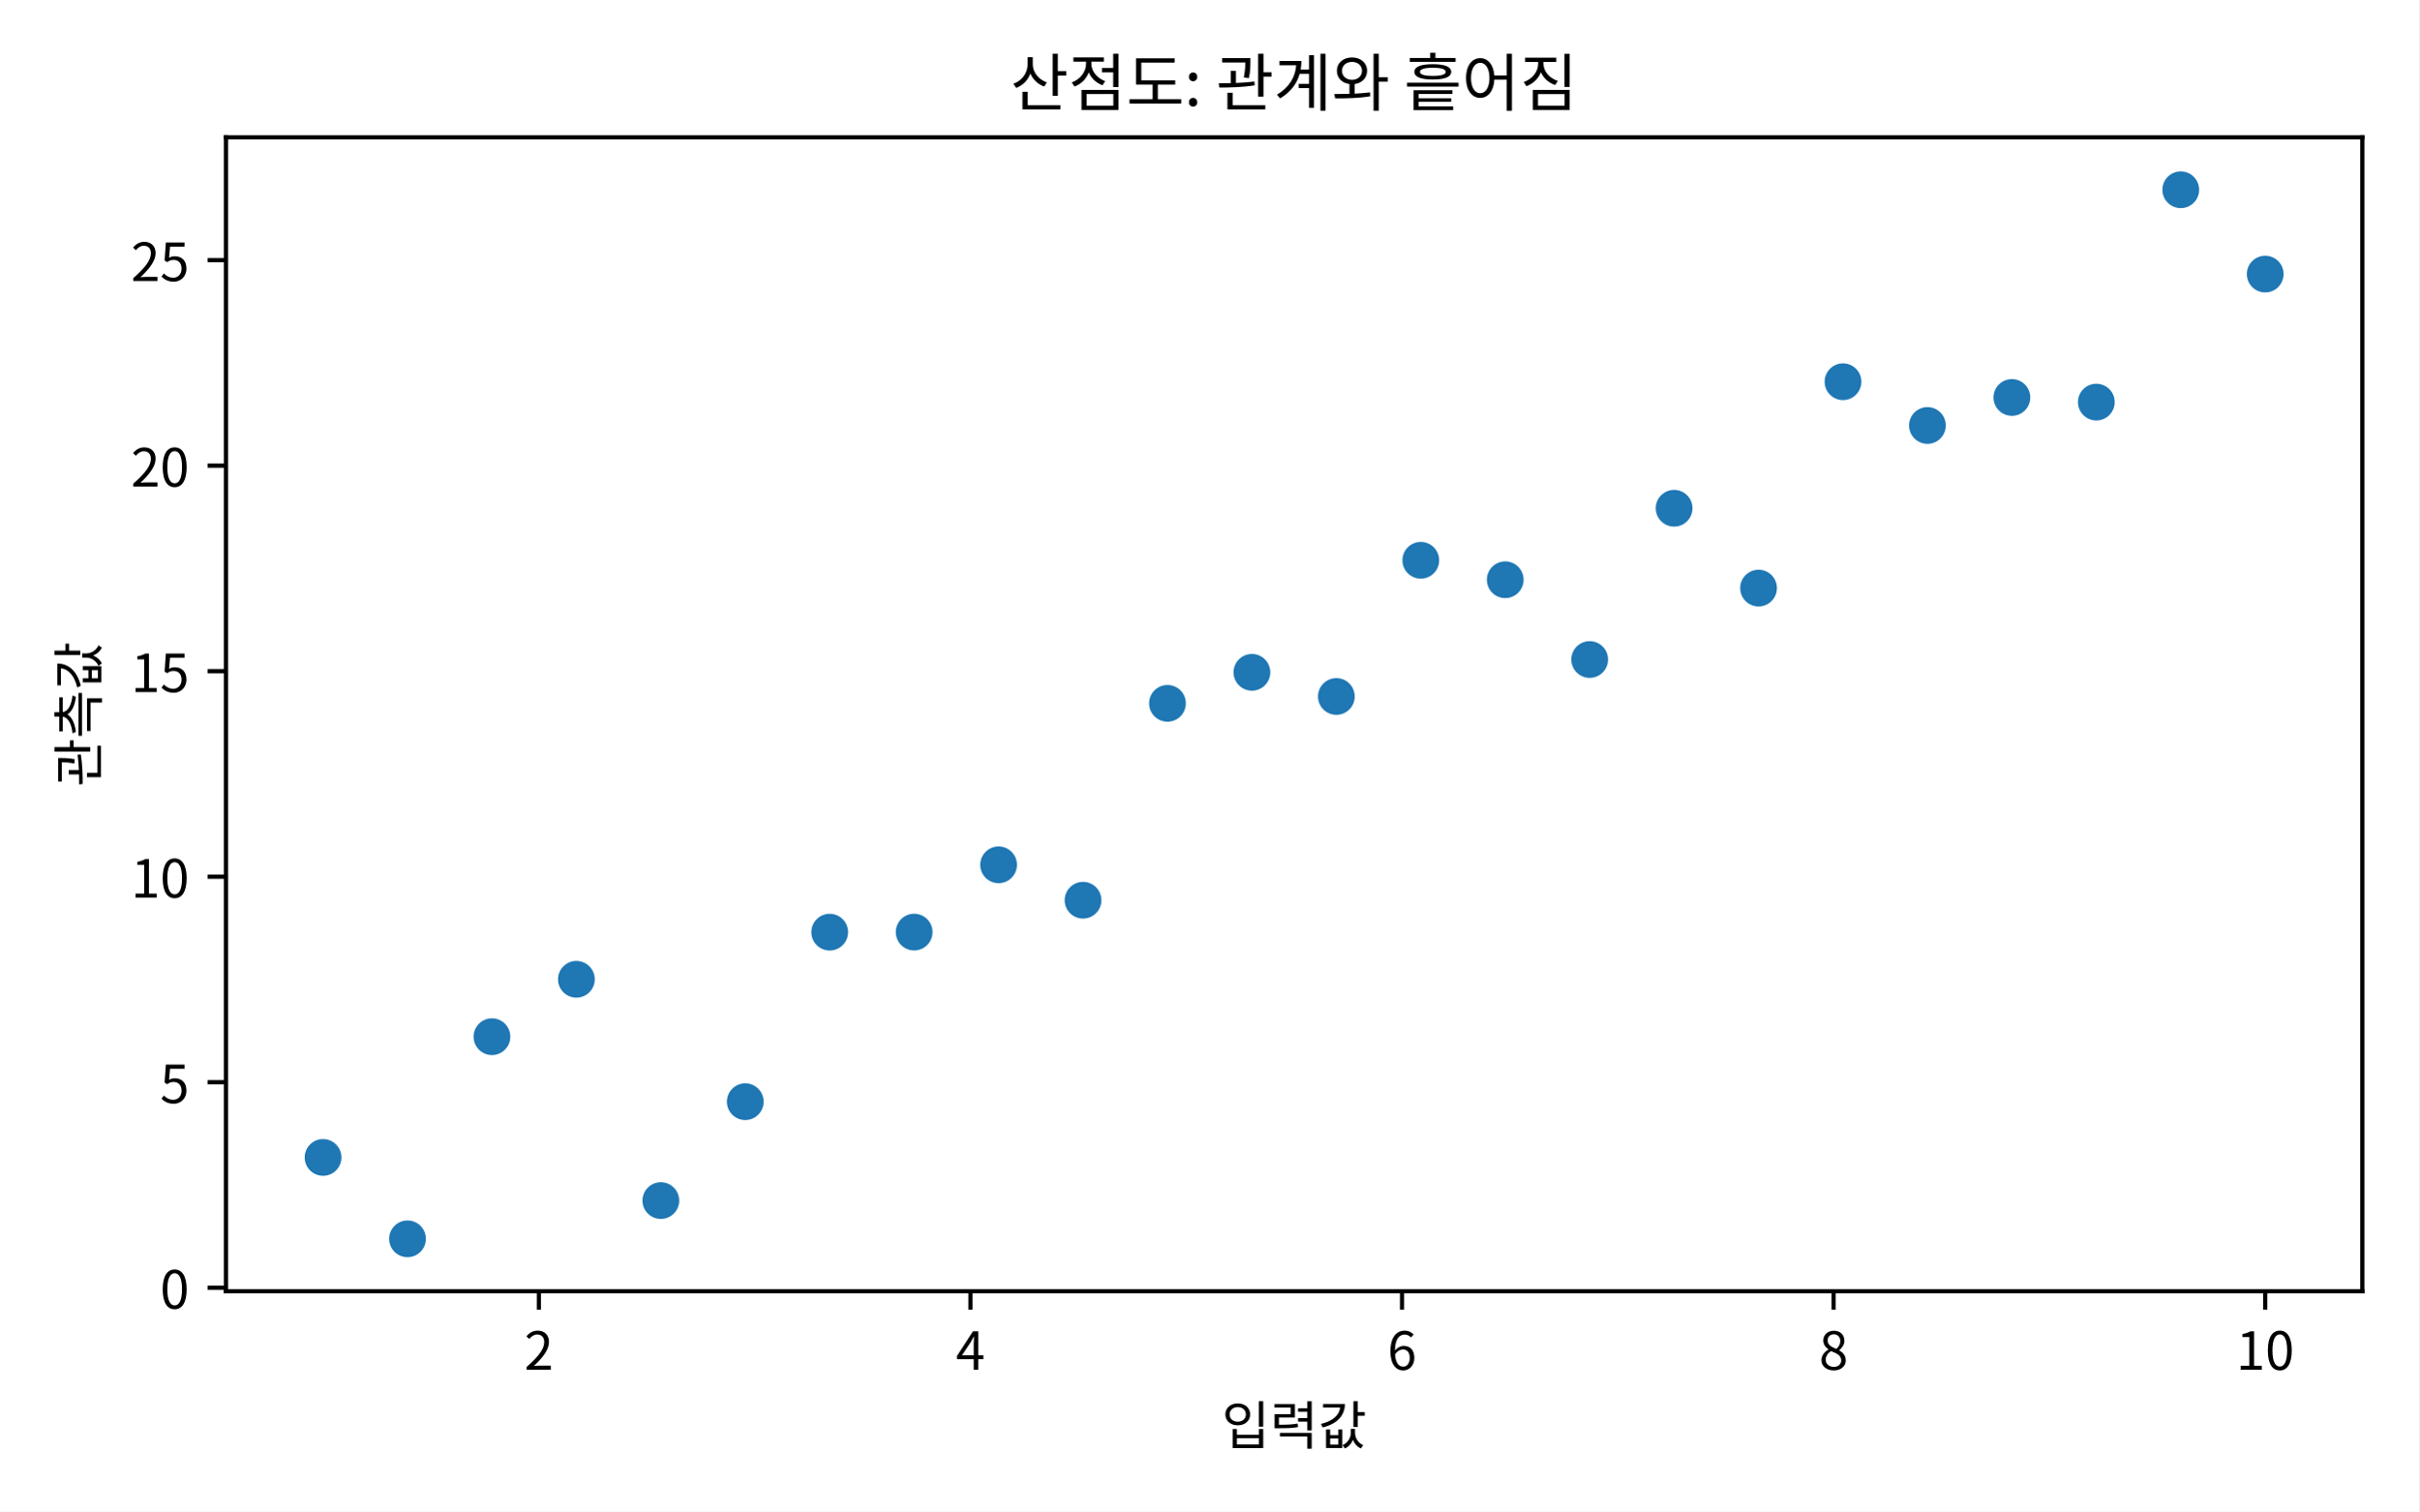
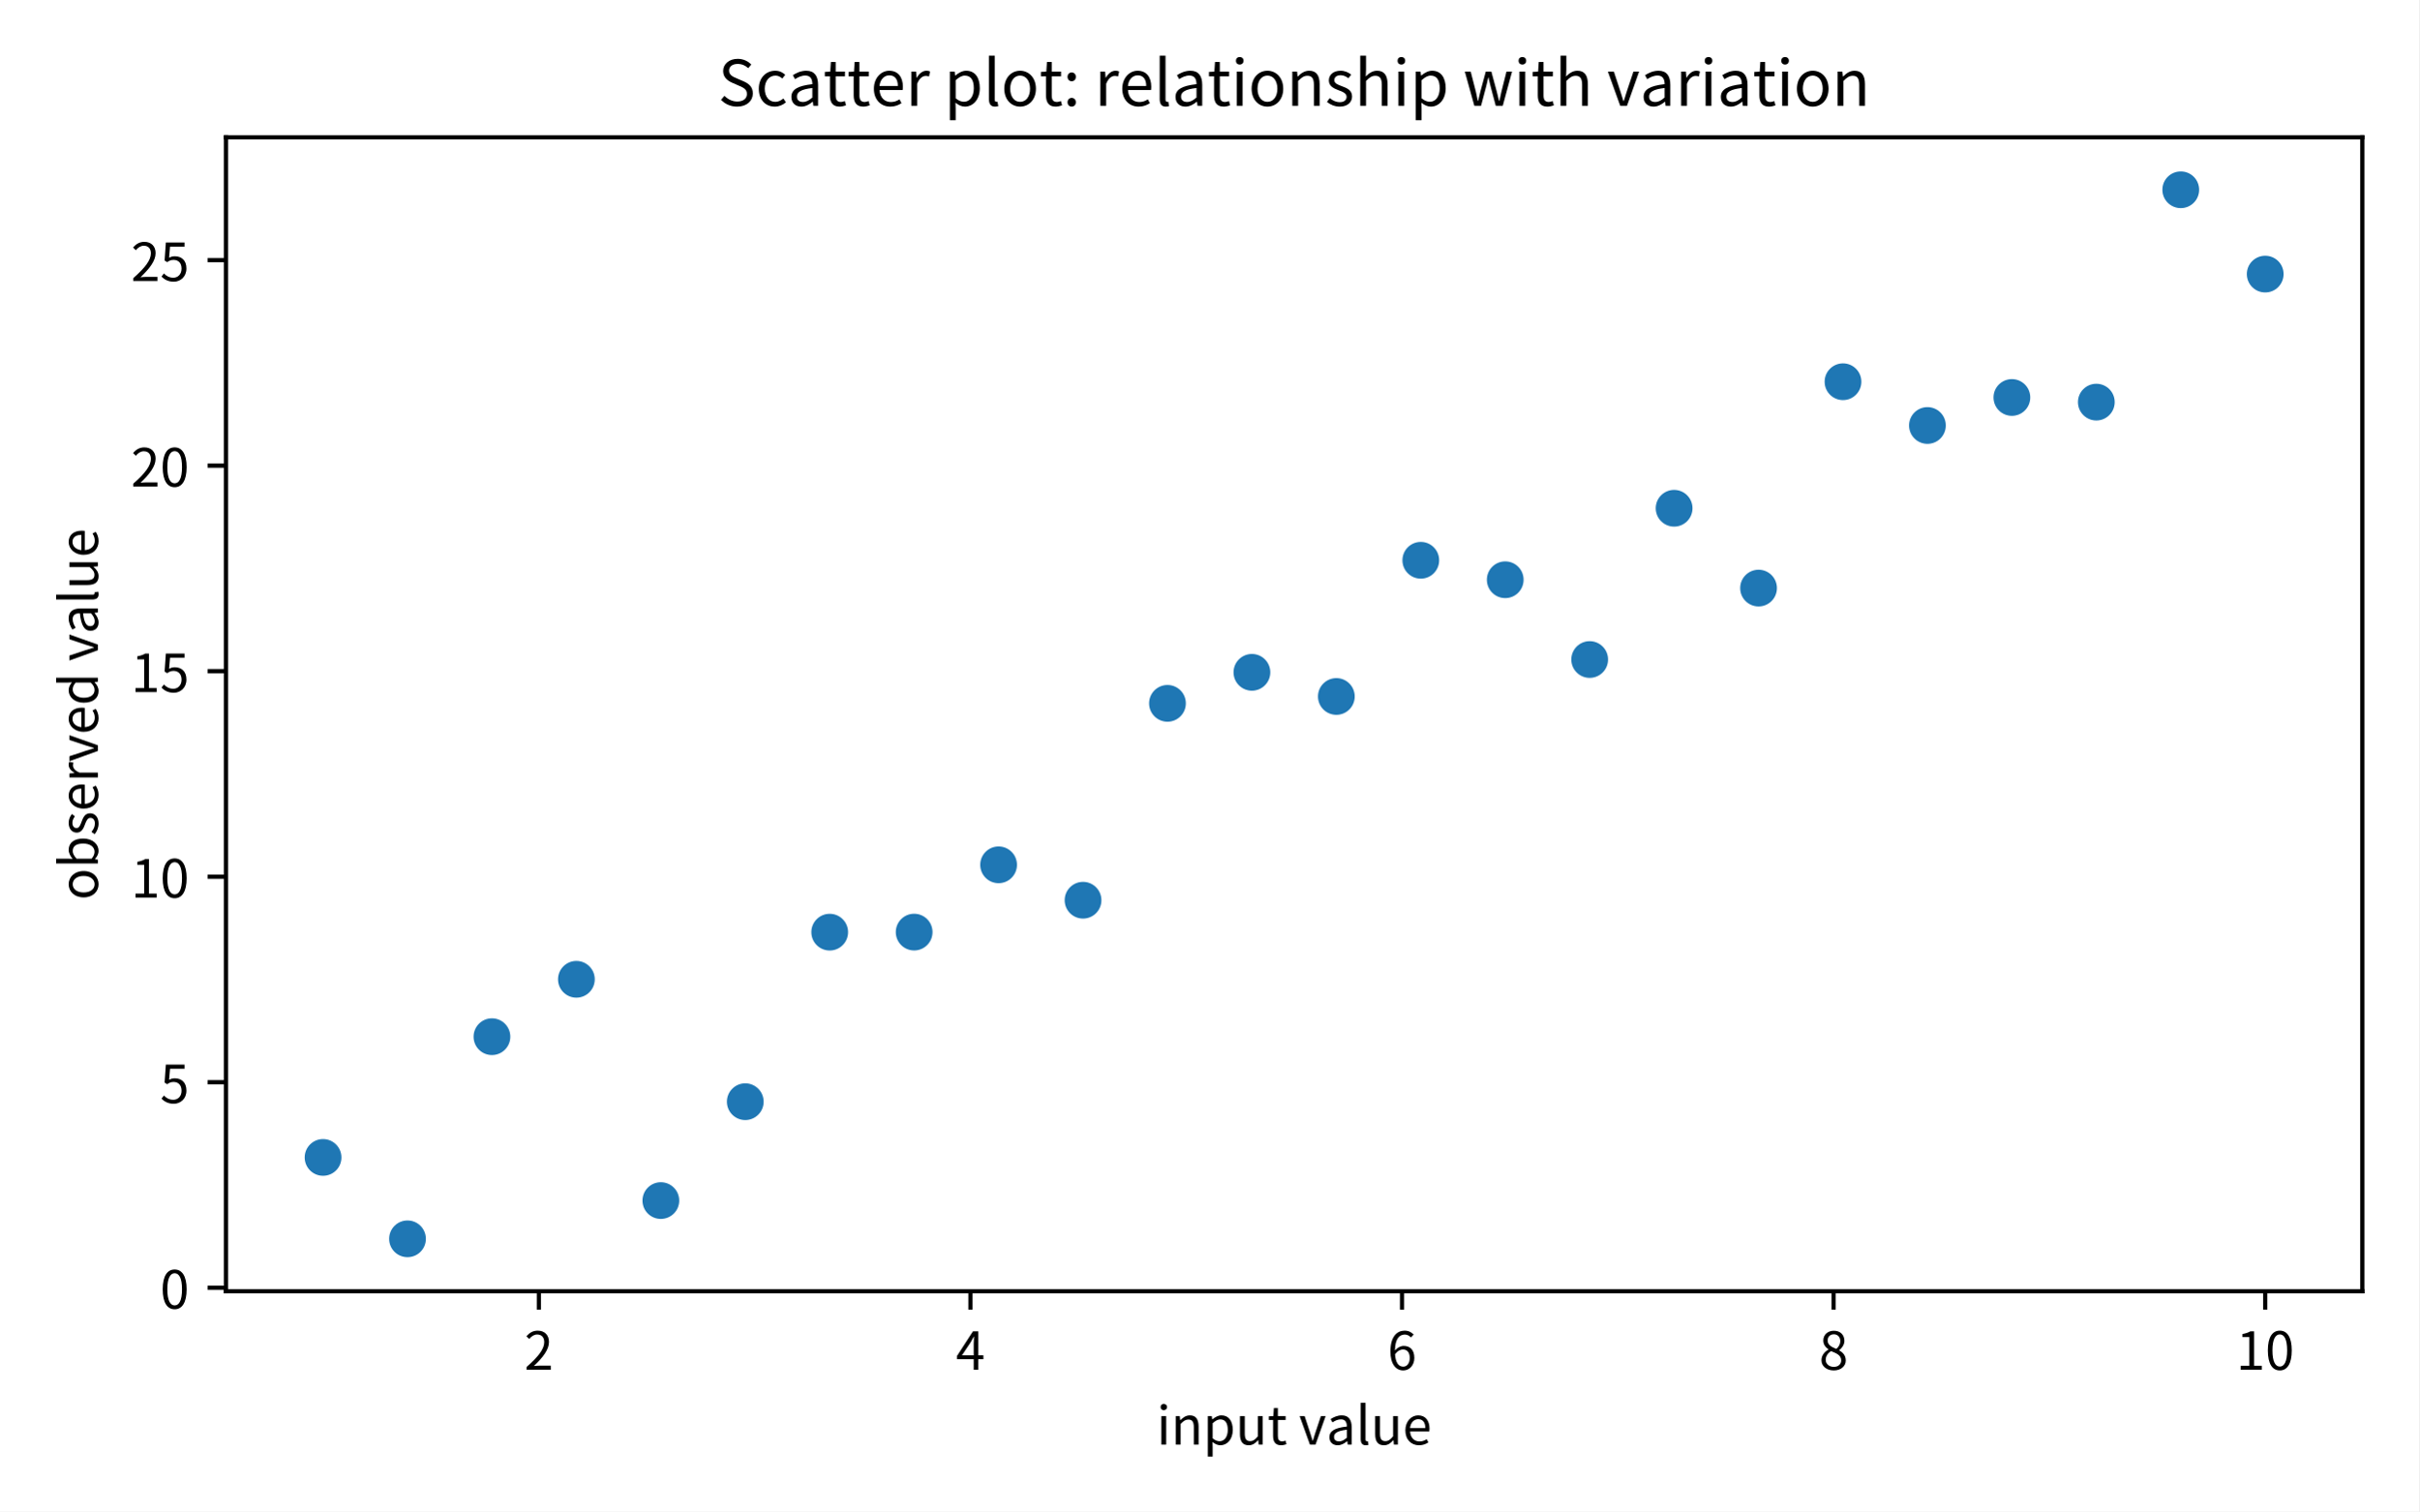
<svg xmlns="http://www.w3.org/2000/svg" xmlns:xlink="http://www.w3.org/1999/xlink" width="460.8pt" height="288pt" viewBox="0 0 460.8 288" version="1.1">
  <defs>
    <style type="text/css">*{stroke-linejoin: round; stroke-linecap: butt}</style>
  </defs>
  <g id="figure_1">
    <g id="patch_1">
      <path d="M 0 288 L 460.8 288 L 460.8 0 L 0 0 z " style="fill: #ffffff" />
    </g>
    <g id="axes_1">
      <g id="patch_2">
        <path d="M 43.04 246.04 L 450 246.04 L 450 26.16 L 43.04 26.16 z " style="fill: #ffffff" />
      </g>
      <g id="PathCollection_1">
        <defs>
          <path id="mca828d2906" d="M 0 3 C 0.796 3 1.559 2.684 2.121 2.121 C 2.684 1.559 3 0.796 3 0 C 3 -0.796 2.684 -1.559 2.121 -2.121 C 1.559 -2.684 0.796 -3 0 -3 C -0.796 -3 -1.559 -2.684 -2.121 -2.121 C -2.684 -1.559 -3 -0.796 -3 0 C -3 0.796 -2.684 1.559 -2.121 2.121 C -1.559 2.684 -0.796 3 0 3 z " style="stroke: #1f77b4" />
        </defs>
        <g clip-path="url(#p1c615b1769)">
          <use xlink:href="#mca828d2906" x="61.538" y="220.537" style="fill: #1f77b4; stroke: #1f77b4" />
          <use xlink:href="#mca828d2906" x="77.624" y="236.045" style="fill: #1f77b4; stroke: #1f77b4" />
          <use xlink:href="#mca828d2906" x="93.709" y="197.532" style="fill: #1f77b4; stroke: #1f77b4" />
          <use xlink:href="#mca828d2906" x="109.794" y="186.594" style="fill: #1f77b4; stroke: #1f77b4" />
          <use xlink:href="#mca828d2906" x="125.88" y="228.758" style="fill: #1f77b4; stroke: #1f77b4" />
          <use xlink:href="#mca828d2906" x="141.965" y="209.915" style="fill: #1f77b4; stroke: #1f77b4" />
          <use xlink:href="#mca828d2906" x="158.05" y="177.612" style="fill: #1f77b4; stroke: #1f77b4" />
          <use xlink:href="#mca828d2906" x="174.136" y="177.602" style="fill: #1f77b4; stroke: #1f77b4" />
          <use xlink:href="#mca828d2906" x="190.221" y="164.78" style="fill: #1f77b4; stroke: #1f77b4" />
          <use xlink:href="#mca828d2906" x="206.307" y="171.527" style="fill: #1f77b4; stroke: #1f77b4" />
          <use xlink:href="#mca828d2906" x="222.392" y="134.013" style="fill: #1f77b4; stroke: #1f77b4" />
          <use xlink:href="#mca828d2906" x="238.477" y="128.102" style="fill: #1f77b4; stroke: #1f77b4" />
          <use xlink:href="#mca828d2906" x="254.563" y="132.704" style="fill: #1f77b4; stroke: #1f77b4" />
          <use xlink:href="#mca828d2906" x="270.648" y="106.756" style="fill: #1f77b4; stroke: #1f77b4" />
          <use xlink:href="#mca828d2906" x="286.733" y="110.462" style="fill: #1f77b4; stroke: #1f77b4" />
          <use xlink:href="#mca828d2906" x="302.819" y="125.662" style="fill: #1f77b4; stroke: #1f77b4" />
          <use xlink:href="#mca828d2906" x="318.904" y="96.839" style="fill: #1f77b4; stroke: #1f77b4" />
          <use xlink:href="#mca828d2906" x="334.99" y="112.054" style="fill: #1f77b4; stroke: #1f77b4" />
          <use xlink:href="#mca828d2906" x="351.075" y="72.732" style="fill: #1f77b4; stroke: #1f77b4" />
          <use xlink:href="#mca828d2906" x="367.16" y="81.067" style="fill: #1f77b4; stroke: #1f77b4" />
          <use xlink:href="#mca828d2906" x="383.246" y="75.73" style="fill: #1f77b4; stroke: #1f77b4" />
          <use xlink:href="#mca828d2906" x="399.331" y="76.616" style="fill: #1f77b4; stroke: #1f77b4" />
          <use xlink:href="#mca828d2906" x="415.416" y="36.155" style="fill: #1f77b4; stroke: #1f77b4" />
          <use xlink:href="#mca828d2906" x="431.502" y="52.221" style="fill: #1f77b4; stroke: #1f77b4" />
        </g>
      </g>
      <g id="matplotlib.axis_1">
        <g id="xtick_1">
          <g id="line2d_1">
            <defs>
              <path id="m82375c42b1" d="M 0 0 L 0 3.5 " style="stroke: #000000; stroke-width: 0.8" />
            </defs>
            <g>
              <use xlink:href="#m82375c42b1" x="102.645" y="246.04" style="stroke: #000000; stroke-width: 0.8" />
            </g>
          </g>
          <g id="text_1">
            <g transform="translate(99.87025 260.9994) scale(0.1 -0.1)">
              <defs>
                <path id="NotoSansCJKjp-Regular-32" d="M 282 0 L 3232 0 L 3232 506 L 1933 506 C 1696 506 1408 480 1165 461 C 2266 1504 3008 2458 3008 3398 C 3008 4230 2477 4774 1638 4774 C 1043 4774 634 4506 256 4090 L 595 3757 C 858 4070 1184 4301 1568 4301 C 2150 4301 2432 3910 2432 3373 C 2432 2566 1754 1632 282 346 L 282 0 z " transform="scale(0.015625)" />
              </defs>
              <use xlink:href="#NotoSansCJKjp-Regular-32" />
            </g>
          </g>
        </g>
        <g id="xtick_2">
          <g id="line2d_2">
            <g>
              <use xlink:href="#m82375c42b1" x="184.859" y="246.04" style="stroke: #000000; stroke-width: 0.8" />
            </g>
          </g>
          <g id="text_2">
            <g transform="translate(182.0844 260.9994) scale(0.1 -0.1)">
              <defs>
                <path id="NotoSansCJKjp-Regular-34" d="M 2176 0 L 2726 0 L 2726 1293 L 3354 1293 L 3354 1760 L 2726 1760 L 2726 4691 L 2080 4691 L 128 1677 L 128 1293 L 2176 1293 L 2176 0 z M 2176 1760 L 736 1760 L 1805 3360 C 1939 3590 2067 3827 2182 4051 L 2208 4051 C 2195 3814 2176 3430 2176 3200 L 2176 1760 z " transform="scale(0.015625)" />
              </defs>
              <use xlink:href="#NotoSansCJKjp-Regular-34" />
            </g>
          </g>
        </g>
        <g id="xtick_3">
          <g id="line2d_3">
            <g>
              <use xlink:href="#m82375c42b1" x="267.074" y="246.04" style="stroke: #000000; stroke-width: 0.8" />
            </g>
          </g>
          <g id="text_3">
            <g transform="translate(264.2985 260.9994) scale(0.1 -0.1)">
              <defs>
                <path id="NotoSansCJKjp-Regular-36" d="M 1926 -83 C 2656 -83 3277 531 3277 1440 C 3277 2426 2765 2912 1971 2912 C 1606 2912 1197 2701 909 2349 C 934 3802 1466 4294 2118 4294 C 2400 4294 2682 4154 2861 3936 L 3194 4294 C 2931 4576 2579 4774 2093 4774 C 1184 4774 358 4077 358 2240 C 358 691 1030 -83 1926 -83 z M 922 1882 C 1229 2317 1587 2477 1875 2477 C 2445 2477 2720 2074 2720 1440 C 2720 800 2374 378 1926 378 C 1338 378 986 909 922 1882 z " transform="scale(0.015625)" />
              </defs>
              <use xlink:href="#NotoSansCJKjp-Regular-36" />
            </g>
          </g>
        </g>
        <g id="xtick_4">
          <g id="line2d_4">
            <g>
              <use xlink:href="#m82375c42b1" x="349.288" y="246.04" style="stroke: #000000; stroke-width: 0.8" />
            </g>
          </g>
          <g id="text_4">
            <g transform="translate(346.5127 260.9994) scale(0.1 -0.1)">
              <defs>
                <path id="NotoSansCJKjp-Regular-38" d="M 1792 -83 C 2669 -83 3258 448 3258 1126 C 3258 1773 2880 2125 2470 2362 L 2470 2394 C 2746 2611 3091 3034 3091 3526 C 3091 4250 2605 4762 1805 4762 C 1075 4762 518 4282 518 3571 C 518 3078 813 2726 1152 2490 L 1152 2464 C 723 2234 294 1792 294 1165 C 294 442 922 -83 1792 -83 z M 2112 2547 C 1555 2765 1050 3014 1050 3571 C 1050 4026 1363 4326 1798 4326 C 2298 4326 2592 3962 2592 3494 C 2592 3149 2426 2829 2112 2547 z M 1798 352 C 1235 352 813 717 813 1216 C 813 1664 1082 2035 1459 2278 C 2125 2010 2701 1779 2701 1146 C 2701 678 2342 352 1798 352 z " transform="scale(0.015625)" />
              </defs>
              <use xlink:href="#NotoSansCJKjp-Regular-38" />
            </g>
          </g>
        </g>
        <g id="xtick_5">
          <g id="line2d_5">
            <g>
              <use xlink:href="#m82375c42b1" x="431.502" y="246.04" style="stroke: #000000; stroke-width: 0.8" />
            </g>
          </g>
          <g id="text_5">
            <g transform="translate(425.9518 260.9994) scale(0.1 -0.1)">
              <defs>
                <path id="NotoSansCJKjp-Regular-31" d="M 563 0 L 3136 0 L 3136 486 L 2195 486 L 2195 4691 L 1747 4691 C 1491 4544 1190 4435 774 4358 L 774 3987 L 1613 3987 L 1613 486 L 563 486 L 563 0 z " transform="scale(0.015625)" />
                <path id="NotoSansCJKjp-Regular-30" d="M 1779 -83 C 2669 -83 3238 723 3238 2362 C 3238 3987 2669 4774 1779 4774 C 883 4774 320 3987 320 2362 C 320 723 883 -83 1779 -83 z M 1779 390 C 1248 390 883 986 883 2362 C 883 3731 1248 4314 1779 4314 C 2310 4314 2675 3731 2675 2362 C 2675 986 2310 390 1779 390 z " transform="scale(0.015625)" />
              </defs>
              <use xlink:href="#NotoSansCJKjp-Regular-31" />
              <use xlink:href="#NotoSansCJKjp-Regular-30" x="55.5" />
            </g>
          </g>
        </g>
        <g id="text_6">
-           <g transform="translate(232.72 275.2494) scale(0.1 -0.1)">
+           <g transform="translate(220.3091 275.2494) scale(0.1 -0.1)">
            <defs>
-               <path id="NotoSansCJKjp-Regular-c785" d="M 4531 5293 L 4531 2182 L 5062 2182 L 5062 5293 L 4531 5293 z M 1338 1894 L 1338 -422 L 5062 -422 L 5062 1894 L 4538 1894 L 4538 1197 L 1856 1197 L 1856 1894 L 1338 1894 z M 1856 774 L 4538 774 L 4538 13 L 1856 13 L 1856 774 z M 1958 5018 C 1088 5018 448 4474 448 3680 C 448 2893 1088 2349 1958 2349 C 2835 2349 3469 2893 3469 3680 C 3469 4474 2835 5018 1958 5018 z M 1958 4570 C 2534 4570 2950 4205 2950 3680 C 2950 3155 2534 2790 1958 2790 C 1382 2790 966 3155 966 3680 C 966 4205 1382 4570 1958 4570 z " transform="scale(0.015625)" />
-               <path id="NotoSansCJKjp-Regular-b825" d="M 1210 1421 L 1210 986 L 4550 986 L 4550 -506 L 5082 -506 L 5082 1421 L 1210 1421 z M 550 4941 L 550 4512 L 2515 4512 L 2515 3712 L 563 3712 L 563 1990 L 973 1990 C 2131 1990 2714 2010 3424 2131 L 3373 2566 C 2707 2445 2150 2419 1088 2419 L 1088 3302 L 3040 3302 L 3040 4941 L 550 4941 z M 3424 3232 L 3424 2797 L 4550 2797 L 4550 1728 L 5082 1728 L 5082 5286 L 4550 5286 L 4550 4429 L 3424 4429 L 3424 4000 L 4550 4000 L 4550 3232 L 3424 3232 z " transform="scale(0.015625)" />
-               <path id="NotoSansCJKjp-Regular-ac12" d="M 947 1843 L 947 -416 L 2931 -416 L 2931 1843 L 2445 1843 L 2445 1152 L 1446 1152 L 1446 1843 L 947 1843 z M 1446 742 L 2445 742 L 2445 0 L 1446 0 L 1446 742 z M 4282 5293 L 4282 2144 L 4813 2144 L 4813 3514 L 5664 3514 L 5664 3962 L 4813 3962 L 4813 5293 L 4282 5293 z M 589 4947 L 589 4512 L 2662 4512 C 2573 3584 1747 2861 333 2522 L 531 2086 C 2227 2502 3245 3488 3245 4947 L 589 4947 z M 3968 1907 L 3968 1421 C 3968 870 3635 230 2963 -70 L 3251 -474 C 3731 -256 4051 141 4224 582 C 4397 134 4717 -256 5190 -474 L 5472 -70 C 4806 224 4480 870 4480 1440 L 4480 1907 L 3968 1907 z " transform="scale(0.015625)" />
+               <path id="NotoSansCJKjp-Regular-69" d="M 589 0 L 1178 0 L 1178 3475 L 589 3475 L 589 0 z M 883 4192 C 1114 4192 1274 4346 1274 4582 C 1274 4806 1114 4960 883 4960 C 653 4960 499 4806 499 4582 C 499 4346 653 4192 883 4192 z " transform="scale(0.015625)" />
+               <path id="NotoSansCJKjp-Regular-6e" d="M 589 0 L 1178 0 L 1178 2522 C 1523 2874 1766 3053 2125 3053 C 2586 3053 2784 2778 2784 2125 L 2784 0 L 3366 0 L 3366 2202 C 3366 3085 3034 3565 2304 3565 C 1830 3565 1466 3302 1139 2970 L 1126 2970 L 1069 3475 L 589 3475 L 589 0 z " transform="scale(0.015625)" />
+               <path id="NotoSansCJKjp-Regular-70" d="M 589 -1466 L 1178 -1466 L 1178 -288 L 1158 320 C 1472 58 1805 -83 2118 -83 C 2912 -83 3629 602 3629 1792 C 3629 2867 3142 3565 2246 3565 C 1843 3565 1453 3334 1139 3072 L 1126 3072 L 1069 3475 L 589 3475 L 589 -1466 z M 2022 410 C 1792 410 1485 499 1178 768 L 1178 2598 C 1510 2906 1811 3072 2099 3072 C 2765 3072 3021 2560 3021 1786 C 3021 928 2598 410 2022 410 z " transform="scale(0.015625)" />
+               <path id="NotoSansCJKjp-Regular-75" d="M 1606 -83 C 2080 -83 2426 166 2752 544 L 2771 544 L 2816 0 L 3302 0 L 3302 3475 L 2720 3475 L 2720 1011 C 2387 602 2138 422 1779 422 C 1318 422 1126 698 1126 1344 L 1126 3475 L 538 3475 L 538 1274 C 538 384 870 -83 1606 -83 z " transform="scale(0.015625)" />
+               <path id="NotoSansCJKjp-Regular-74" d="M 1677 -83 C 1894 -83 2125 -19 2323 45 L 2208 486 C 2093 435 1939 390 1811 390 C 1408 390 1274 634 1274 1056 L 1274 3002 L 2221 3002 L 2221 3475 L 1274 3475 L 1274 4454 L 787 4454 L 723 3475 L 173 3443 L 173 3002 L 691 3002 L 691 1075 C 691 378 941 -83 1677 -83 z " transform="scale(0.015625)" />
+               <path id="NotoSansCJKjp-Regular-20" transform="scale(0.015625)" />
+               <path id="NotoSansCJKjp-Regular-76" d="M 1338 0 L 2022 0 L 3251 3475 L 2675 3475 L 2016 1498 C 1914 1158 1798 806 1696 474 L 1664 474 C 1562 806 1453 1158 1344 1498 L 691 3475 L 83 3475 L 1338 0 z " transform="scale(0.015625)" />
+               <path id="NotoSansCJKjp-Regular-61" d="M 1389 -83 C 1818 -83 2208 141 2541 416 L 2560 416 L 2611 0 L 3091 0 L 3091 2138 C 3091 3002 2739 3565 1888 3565 C 1325 3565 838 3315 525 3110 L 749 2707 C 1024 2893 1389 3078 1792 3078 C 2362 3078 2509 2650 2509 2202 C 1030 2035 378 1658 378 902 C 378 275 806 -83 1389 -83 z M 1555 390 C 1210 390 941 544 941 941 C 941 1389 1338 1677 2509 1811 L 2509 845 C 2170 544 1888 390 1555 390 z " transform="scale(0.015625)" />
+               <path id="NotoSansCJKjp-Regular-6c" d="M 1203 -83 C 1363 -83 1459 -58 1542 -32 L 1459 416 C 1395 403 1370 403 1338 403 C 1248 403 1178 474 1178 653 L 1178 5094 L 589 5094 L 589 691 C 589 198 768 -83 1203 -83 z " transform="scale(0.015625)" />
+               <path id="NotoSansCJKjp-Regular-65" d="M 1997 -83 C 2464 -83 2835 70 3136 269 L 2931 659 C 2669 486 2400 384 2061 384 C 1402 384 947 858 909 1600 L 3251 1600 C 3264 1690 3277 1805 3277 1933 C 3277 2925 2778 3565 1888 3565 C 1094 3565 333 2867 333 1734 C 333 589 1069 -83 1997 -83 z M 902 2016 C 973 2707 1408 3098 1901 3098 C 2445 3098 2765 2720 2765 2016 L 902 2016 z " transform="scale(0.015625)" />
            </defs>
-             <use xlink:href="#NotoSansCJKjp-Regular-c785" />
-             <use xlink:href="#NotoSansCJKjp-Regular-b825" x="92" />
-             <use xlink:href="#NotoSansCJKjp-Regular-ac12" x="184" />
+             <use xlink:href="#NotoSansCJKjp-Regular-69" />
+             <use xlink:href="#NotoSansCJKjp-Regular-6e" x="27.5" />
+             <use xlink:href="#NotoSansCJKjp-Regular-70" x="88.5" />
+             <use xlink:href="#NotoSansCJKjp-Regular-75" x="150.5" />
+             <use xlink:href="#NotoSansCJKjp-Regular-74" x="211.2" />
+             <use xlink:href="#NotoSansCJKjp-Regular-20" x="248.9" />
+             <use xlink:href="#NotoSansCJKjp-Regular-76" x="271.3" />
+             <use xlink:href="#NotoSansCJKjp-Regular-61" x="323.4" />
+             <use xlink:href="#NotoSansCJKjp-Regular-6c" x="379.7" />
+             <use xlink:href="#NotoSansCJKjp-Regular-75" x="408.1" />
+             <use xlink:href="#NotoSansCJKjp-Regular-65" x="468.8" />
          </g>
        </g>
      </g>
      <g id="matplotlib.axis_2">
        <g id="ytick_1">
          <g id="line2d_6">
            <defs>
              <path id="m13616941af" d="M 0 0 L -3.5 0 " style="stroke: #000000; stroke-width: 0.8" />
            </defs>
            <g>
              <use xlink:href="#m13616941af" x="43.04" y="245.368" style="stroke: #000000; stroke-width: 0.8" />
            </g>
          </g>
          <g id="text_7">
            <g transform="translate(30.49 249.348) scale(0.1 -0.1)">
              <use xlink:href="#NotoSansCJKjp-Regular-30" />
            </g>
          </g>
        </g>
        <g id="ytick_2">
          <g id="line2d_7">
            <g>
              <use xlink:href="#m13616941af" x="43.04" y="206.206" style="stroke: #000000; stroke-width: 0.8" />
            </g>
          </g>
          <g id="text_8">
            <g transform="translate(30.49 210.186) scale(0.1 -0.1)">
              <defs>
                <path id="NotoSansCJKjp-Regular-35" d="M 1677 -83 C 2464 -83 3213 499 3213 1523 C 3213 2560 2573 3021 1798 3021 C 1517 3021 1306 2950 1094 2835 L 1216 4192 L 2982 4192 L 2982 4691 L 704 4691 L 550 2502 L 864 2304 C 1133 2483 1331 2579 1645 2579 C 2234 2579 2618 2182 2618 1510 C 2618 826 2176 403 1619 403 C 1075 403 730 653 467 922 L 173 538 C 493 224 941 -83 1677 -83 z " transform="scale(0.015625)" />
              </defs>
              <use xlink:href="#NotoSansCJKjp-Regular-35" />
            </g>
          </g>
        </g>
        <g id="ytick_3">
          <g id="line2d_8">
            <g>
              <use xlink:href="#m13616941af" x="43.04" y="167.044" style="stroke: #000000; stroke-width: 0.8" />
            </g>
          </g>
          <g id="text_9">
            <g transform="translate(24.94 171.024) scale(0.1 -0.1)">
              <use xlink:href="#NotoSansCJKjp-Regular-31" />
              <use xlink:href="#NotoSansCJKjp-Regular-30" x="55.5" />
            </g>
          </g>
        </g>
        <g id="ytick_4">
          <g id="line2d_9">
            <g>
              <use xlink:href="#m13616941af" x="43.04" y="127.882" style="stroke: #000000; stroke-width: 0.8" />
            </g>
          </g>
          <g id="text_10">
            <g transform="translate(24.94 131.862) scale(0.1 -0.1)">
              <use xlink:href="#NotoSansCJKjp-Regular-31" />
              <use xlink:href="#NotoSansCJKjp-Regular-35" x="55.5" />
            </g>
          </g>
        </g>
        <g id="ytick_5">
          <g id="line2d_10">
            <g>
              <use xlink:href="#m13616941af" x="43.04" y="88.72" style="stroke: #000000; stroke-width: 0.8" />
            </g>
          </g>
          <g id="text_11">
            <g transform="translate(24.94 92.70004) scale(0.1 -0.1)">
              <use xlink:href="#NotoSansCJKjp-Regular-32" />
              <use xlink:href="#NotoSansCJKjp-Regular-30" x="55.5" />
            </g>
          </g>
        </g>
        <g id="ytick_6">
          <g id="line2d_11">
            <g>
              <use xlink:href="#m13616941af" x="43.04" y="49.558" style="stroke: #000000; stroke-width: 0.8" />
            </g>
          </g>
          <g id="text_12">
            <g transform="translate(24.94 53.53805) scale(0.1 -0.1)">
              <use xlink:href="#NotoSansCJKjp-Regular-32" />
              <use xlink:href="#NotoSansCJKjp-Regular-35" x="55.5" />
            </g>
          </g>
        </g>
        <g id="text_13">
-           <g transform="translate(18.64937 149.9) rotate(-90) scale(0.1 -0.1)">
+           <g transform="translate(18.64937 171.5102) rotate(-90) scale(0.1 -0.1)">
            <defs>
-               <path id="NotoSansCJKjp-Regular-ad00" d="M 634 4845 L 634 4403 L 2982 4403 C 2982 4038 2963 3552 2829 2874 L 3354 2822 C 3501 3578 3501 4160 3501 4538 L 3501 4845 L 634 4845 z M 339 1856 C 1357 1856 2739 1882 3936 2086 L 3904 2477 C 3315 2394 2662 2349 2029 2323 L 2029 3552 L 1504 3552 L 1504 2304 C 1069 2291 646 2291 282 2291 L 339 1856 z M 4288 5293 L 4288 934 L 4826 934 L 4826 2963 L 5651 2963 L 5651 3411 L 4826 3411 L 4826 5293 L 4288 5293 z M 1165 1331 L 1165 -371 L 5011 -371 L 5011 64 L 1696 64 L 1696 1331 L 1165 1331 z " transform="scale(0.015625)" />
-               <path id="NotoSansCJKjp-Regular-ce21" d="M 320 2368 L 320 1939 L 5549 1939 L 5549 2368 L 320 2368 z M 902 1325 L 902 896 L 4371 896 L 4371 -499 L 4902 -499 L 4902 1325 L 902 1325 z M 858 4710 L 858 4288 L 2643 4288 C 2598 3642 1722 3200 627 3098 L 794 2688 C 1747 2790 2586 3136 2931 3712 C 3283 3136 4115 2790 5069 2688 L 5235 3098 C 4141 3200 3264 3642 3219 4288 L 5018 4288 L 5018 4710 L 3194 4710 L 3194 5306 L 2669 5306 L 2669 4710 L 858 4710 z " transform="scale(0.015625)" />
+               <path id="NotoSansCJKjp-Regular-6f" d="M 1939 -83 C 2790 -83 3546 582 3546 1734 C 3546 2893 2790 3565 1939 3565 C 1088 3565 333 2893 333 1734 C 333 582 1088 -83 1939 -83 z M 1939 403 C 1338 403 934 934 934 1734 C 934 2534 1338 3072 1939 3072 C 2541 3072 2950 2534 2950 1734 C 2950 934 2541 403 1939 403 z " transform="scale(0.015625)" />
+               <path id="NotoSansCJKjp-Regular-62" d="M 2118 -83 C 2912 -83 3629 602 3629 1792 C 3629 2867 3142 3565 2246 3565 C 1856 3565 1472 3347 1152 3078 L 1178 3699 L 1178 5094 L 589 5094 L 589 0 L 1056 0 L 1107 358 L 1133 358 C 1434 83 1798 -83 2118 -83 z M 2022 410 C 1792 410 1478 499 1178 768 L 1178 2598 C 1504 2906 1811 3072 2099 3072 C 2765 3072 3021 2560 3021 1786 C 3021 928 2598 410 2022 410 z " transform="scale(0.015625)" />
+               <path id="NotoSansCJKjp-Regular-73" d="M 1498 -83 C 2317 -83 2758 384 2758 947 C 2758 1606 2208 1811 1702 2003 C 1312 2150 954 2278 954 2605 C 954 2880 1158 3110 1600 3110 C 1907 3110 2150 2976 2387 2803 L 2669 3168 C 2406 3386 2022 3565 1594 3565 C 832 3565 397 3130 397 2579 C 397 1984 922 1754 1408 1574 C 1792 1434 2202 1267 2202 915 C 2202 614 1978 371 1517 371 C 1101 371 794 538 486 787 L 205 397 C 531 122 1005 -83 1498 -83 z " transform="scale(0.015625)" />
+               <path id="NotoSansCJKjp-Regular-72" d="M 589 0 L 1178 0 L 1178 2234 C 1408 2822 1760 3040 2048 3040 C 2195 3040 2272 3021 2387 2982 L 2496 3488 C 2387 3546 2278 3565 2125 3565 C 1741 3565 1382 3283 1139 2842 L 1126 2842 L 1069 3475 L 589 3475 L 589 0 z " transform="scale(0.015625)" />
+               <path id="NotoSansCJKjp-Regular-64" d="M 1773 -83 C 2189 -83 2560 141 2829 410 L 2848 410 L 2899 0 L 3379 0 L 3379 5094 L 2790 5094 L 2790 3757 L 2822 3162 C 2515 3411 2253 3565 1843 3565 C 1050 3565 339 2861 339 1734 C 339 576 902 -83 1773 -83 z M 1901 410 C 1293 410 941 902 941 1741 C 941 2534 1389 3072 1946 3072 C 2234 3072 2502 2970 2790 2707 L 2790 883 C 2502 563 2221 410 1901 410 z " transform="scale(0.015625)" />
            </defs>
-             <use xlink:href="#NotoSansCJKjp-Regular-ad00" />
-             <use xlink:href="#NotoSansCJKjp-Regular-ce21" x="92" />
-             <use xlink:href="#NotoSansCJKjp-Regular-ac12" x="184" />
+             <use xlink:href="#NotoSansCJKjp-Regular-6f" />
+             <use xlink:href="#NotoSansCJKjp-Regular-62" x="60.6" />
+             <use xlink:href="#NotoSansCJKjp-Regular-73" x="122.4" />
+             <use xlink:href="#NotoSansCJKjp-Regular-65" x="169.2" />
+             <use xlink:href="#NotoSansCJKjp-Regular-72" x="224.6" />
+             <use xlink:href="#NotoSansCJKjp-Regular-76" x="263.4" />
+             <use xlink:href="#NotoSansCJKjp-Regular-65" x="315.5" />
+             <use xlink:href="#NotoSansCJKjp-Regular-64" x="370.9" />
+             <use xlink:href="#NotoSansCJKjp-Regular-20" x="432.9" />
+             <use xlink:href="#NotoSansCJKjp-Regular-76" x="455.3" />
+             <use xlink:href="#NotoSansCJKjp-Regular-61" x="507.4" />
+             <use xlink:href="#NotoSansCJKjp-Regular-6c" x="563.7" />
+             <use xlink:href="#NotoSansCJKjp-Regular-75" x="592.1" />
+             <use xlink:href="#NotoSansCJKjp-Regular-65" x="652.8" />
          </g>
        </g>
      </g>
      <g id="patch_3">
        <path d="M 43.04 246.04 L 43.04 26.16 " style="fill: none; stroke: #000000; stroke-width: 0.8; stroke-linejoin: miter; stroke-linecap: square" />
      </g>
      <g id="patch_4">
        <path d="M 450 246.04 L 450 26.16 " style="fill: none; stroke: #000000; stroke-width: 0.8; stroke-linejoin: miter; stroke-linecap: square" />
      </g>
      <g id="patch_5">
        <path d="M 43.04 246.04 L 450 246.04 " style="fill: none; stroke: #000000; stroke-width: 0.8; stroke-linejoin: miter; stroke-linecap: square" />
      </g>
      <g id="patch_6">
        <path d="M 43.04 26.16 L 450 26.16 " style="fill: none; stroke: #000000; stroke-width: 0.8; stroke-linejoin: miter; stroke-linecap: square" />
      </g>
      <g id="text_14">
-         <g transform="translate(192.4834 20.16) scale(0.12 -0.12)">
+         <g transform="translate(136.7669 20.16) scale(0.12 -0.12)">
          <defs>
-             <path id="NotoSansCJKjp-Regular-c0b0" d="M 1741 4941 L 1741 4230 C 1741 3334 1178 2554 294 2240 L 582 1818 C 1267 2080 1779 2605 2022 3283 C 2278 2675 2778 2195 3424 1958 L 3693 2381 C 2848 2675 2266 3418 2266 4211 L 2266 4941 L 1741 4941 z M 4282 5293 L 4282 1018 L 4813 1018 L 4813 3072 L 5664 3072 L 5664 3520 L 4813 3520 L 4813 5293 L 4282 5293 z M 1216 1427 L 1216 -371 L 5069 -371 L 5069 64 L 1754 64 L 1754 1427 L 1216 1427 z " transform="scale(0.015625)" />
-             <path id="NotoSansCJKjp-Regular-c810" d="M 1325 1619 L 1325 -422 L 5082 -422 L 5082 1619 L 1325 1619 z M 4563 1197 L 4563 13 L 1850 13 L 1850 1197 L 4563 1197 z M 4550 5293 L 4550 3846 L 3405 3846 L 3405 3405 L 4550 3405 L 4550 1907 L 5082 1907 L 5082 5293 L 4550 5293 z M 506 4922 L 506 4486 L 1792 4486 L 1792 4275 C 1792 3456 1197 2682 339 2381 L 614 1958 C 1299 2208 1824 2739 2067 3398 C 2317 2803 2816 2323 3462 2086 L 3731 2509 C 2893 2810 2330 3533 2330 4275 L 2330 4486 L 3597 4486 L 3597 4922 L 506 4922 z " transform="scale(0.015625)" />
-             <path id="NotoSansCJKjp-Regular-b3c4" d="M 986 4826 L 986 2157 L 2669 2157 L 2669 672 L 320 672 L 320 230 L 5568 230 L 5568 672 L 3194 672 L 3194 2157 L 4960 2157 L 4960 2586 L 1517 2586 L 1517 4390 L 4902 4390 L 4902 4826 L 986 4826 z " transform="scale(0.015625)" />
+             <path id="NotoSansCJKjp-Regular-53" d="M 1946 -83 C 2925 -83 3539 506 3539 1248 C 3539 1946 3117 2266 2573 2502 L 1907 2790 C 1542 2944 1126 3117 1126 3578 C 1126 3994 1472 4256 2003 4256 C 2438 4256 2784 4090 3072 3821 L 3379 4198 C 3053 4538 2560 4774 2003 4774 C 1152 4774 525 4256 525 3533 C 525 2848 1043 2515 1478 2330 L 2150 2035 C 2598 1837 2938 1683 2938 1197 C 2938 742 2573 435 1952 435 C 1466 435 992 666 659 1018 L 307 608 C 710 186 1280 -83 1946 -83 z " transform="scale(0.015625)" />
+             <path id="NotoSansCJKjp-Regular-63" d="M 1958 -83 C 2374 -83 2771 83 3085 352 L 2829 749 C 2611 557 2330 403 2010 403 C 1370 403 934 934 934 1734 C 934 2534 1395 3072 2029 3072 C 2298 3072 2522 2950 2720 2771 L 3014 3155 C 2771 3373 2458 3565 2003 3565 C 1107 3565 333 2893 333 1734 C 333 582 1037 -83 1958 -83 z " transform="scale(0.015625)" />
            <path id="NotoSansCJKjp-Regular-3a" d="M 890 2496 C 1120 2496 1312 2675 1312 2944 C 1312 3206 1120 3392 890 3392 C 653 3392 467 3206 467 2944 C 467 2675 653 2496 890 2496 z M 890 -83 C 1120 -83 1312 96 1312 358 C 1312 627 1120 806 890 806 C 653 806 467 627 467 358 C 467 96 653 -83 890 -83 z " transform="scale(0.015625)" />
-             <path id="NotoSansCJKjp-Regular-20" transform="scale(0.015625)" />
-             <path id="NotoSansCJKjp-Regular-acc4" d="M 4730 5293 L 4730 -499 L 5235 -499 L 5235 5293 L 4730 5293 z M 570 4557 L 570 4122 L 2266 4122 C 2170 2912 1555 1875 314 1133 L 627 749 C 1715 1402 2342 2272 2618 3251 L 3565 3251 L 3565 2234 L 2522 2234 L 2522 1798 L 3565 1798 L 3565 -205 L 4070 -205 L 4070 5139 L 3565 5139 L 3565 3686 L 2714 3686 C 2765 3968 2790 4262 2790 4557 L 570 4557 z " transform="scale(0.015625)" />
-             <path id="NotoSansCJKjp-Regular-c640" d="M 2048 4461 C 2630 4461 3059 4096 3059 3552 C 3059 3014 2630 2643 2048 2643 C 1459 2643 1030 3014 1030 3552 C 1030 4096 1459 4461 2048 4461 z M 333 755 C 1344 749 2694 762 3910 973 L 3872 1370 C 3379 1306 2848 1261 2317 1235 L 2317 2214 C 3059 2310 3578 2829 3578 3552 C 3578 4358 2931 4915 2048 4915 C 1152 4915 512 4358 512 3552 C 512 2829 1030 2310 1786 2214 L 1786 1216 C 1235 1203 710 1197 250 1197 L 333 755 z M 4237 5293 L 4237 -499 L 4762 -499 L 4762 2458 L 5683 2458 L 5683 2906 L 4762 2906 L 4762 5293 L 4237 5293 z " transform="scale(0.015625)" />
-             <path id="NotoSansCJKjp-Regular-d769" d="M 2931 4230 C 1722 4230 1062 3974 1062 3450 C 1062 2931 1722 2675 2931 2675 C 4147 2675 4800 2931 4800 3450 C 4800 3974 4147 4230 2931 4230 z M 2931 3866 C 3795 3866 4243 3725 4243 3450 C 4243 3181 3795 3040 2931 3040 C 2074 3040 1626 3181 1626 3450 C 1626 3725 2074 3866 2931 3866 z M 320 2349 L 320 1952 L 5549 1952 L 5549 2349 L 320 2349 z M 973 -58 L 973 -435 L 4998 -435 L 4998 -58 L 1498 -58 L 1498 410 L 4800 410 L 4800 762 L 1498 762 L 1498 1203 L 4928 1203 L 4928 1581 L 973 1581 L 973 -58 z M 2669 5389 L 2669 4858 L 595 4858 L 595 4467 L 5248 4467 L 5248 4858 L 3200 4858 L 3200 5389 L 2669 5389 z " transform="scale(0.015625)" />
-             <path id="NotoSansCJKjp-Regular-c5b4" d="M 1862 4371 C 2419 4371 2803 3763 2803 2829 C 2803 1888 2419 1280 1862 1280 C 1312 1280 928 1888 928 2829 C 928 3763 1312 4371 1862 4371 z M 4557 5293 L 4557 3085 L 3296 3085 C 3219 4166 2650 4845 1862 4845 C 1018 4845 422 4058 422 2829 C 422 1594 1018 806 1862 806 C 2669 806 3245 1523 3296 2656 L 4557 2656 L 4557 -506 L 5082 -506 L 5082 5293 L 4557 5293 z " transform="scale(0.015625)" />
-             <path id="NotoSansCJKjp-Regular-c9d0" d="M 4531 5286 L 4531 1920 L 5062 1920 L 5062 5286 L 4531 5286 z M 1325 1613 L 1325 -422 L 5062 -422 L 5062 1613 L 1325 1613 z M 4544 1190 L 4544 13 L 1843 13 L 1843 1190 L 4544 1190 z M 538 4890 L 538 4454 L 1862 4454 L 1862 4282 C 1862 3462 1267 2720 397 2419 L 672 1997 C 1357 2246 1888 2758 2144 3411 C 2400 2810 2925 2336 3590 2112 L 3859 2528 C 3002 2816 2400 3507 2400 4282 L 2400 4454 L 3706 4454 L 3706 4890 L 538 4890 z " transform="scale(0.015625)" />
+             <path id="NotoSansCJKjp-Regular-68" d="M 589 0 L 1178 0 L 1178 2522 C 1523 2874 1766 3053 2125 3053 C 2586 3053 2784 2778 2784 2125 L 2784 0 L 3366 0 L 3366 2202 C 3366 3085 3034 3565 2304 3565 C 1830 3565 1472 3302 1152 2982 L 1178 3699 L 1178 5094 L 589 5094 L 589 0 z " transform="scale(0.015625)" />
+             <path id="NotoSansCJKjp-Regular-77" d="M 1139 0 L 1818 0 L 2310 1862 C 2400 2195 2470 2522 2547 2874 L 2579 2874 C 2662 2522 2726 2202 2816 1875 L 3315 0 L 4026 0 L 4966 3475 L 4403 3475 L 3898 1466 C 3821 1133 3757 819 3686 499 L 3654 499 C 3571 819 3494 1133 3411 1466 L 2867 3475 L 2298 3475 L 1754 1466 C 1670 1133 1594 819 1523 499 L 1491 499 C 1421 819 1357 1133 1286 1466 L 768 3475 L 173 3475 L 1139 0 z " transform="scale(0.015625)" />
          </defs>
-           <use xlink:href="#NotoSansCJKjp-Regular-c0b0" />
-           <use xlink:href="#NotoSansCJKjp-Regular-c810" x="92" />
-           <use xlink:href="#NotoSansCJKjp-Regular-b3c4" x="184" />
-           <use xlink:href="#NotoSansCJKjp-Regular-3a" x="276" />
-           <use xlink:href="#NotoSansCJKjp-Regular-20" x="303.8" />
-           <use xlink:href="#NotoSansCJKjp-Regular-ad00" x="326.2" />
-           <use xlink:href="#NotoSansCJKjp-Regular-acc4" x="418.2" />
-           <use xlink:href="#NotoSansCJKjp-Regular-c640" x="510.2" />
-           <use xlink:href="#NotoSansCJKjp-Regular-20" x="602.2" />
-           <use xlink:href="#NotoSansCJKjp-Regular-d769" x="624.6" />
-           <use xlink:href="#NotoSansCJKjp-Regular-c5b4" x="716.6" />
-           <use xlink:href="#NotoSansCJKjp-Regular-c9d0" x="808.6" />
+           <use xlink:href="#NotoSansCJKjp-Regular-53" />
+           <use xlink:href="#NotoSansCJKjp-Regular-63" x="59.6" />
+           <use xlink:href="#NotoSansCJKjp-Regular-61" x="110.6" />
+           <use xlink:href="#NotoSansCJKjp-Regular-74" x="166.9" />
+           <use xlink:href="#NotoSansCJKjp-Regular-74" x="204.6" />
+           <use xlink:href="#NotoSansCJKjp-Regular-65" x="242.3" />
+           <use xlink:href="#NotoSansCJKjp-Regular-72" x="297.7" />
+           <use xlink:href="#NotoSansCJKjp-Regular-20" x="336.5" />
+           <use xlink:href="#NotoSansCJKjp-Regular-70" x="358.9" />
+           <use xlink:href="#NotoSansCJKjp-Regular-6c" x="420.9" />
+           <use xlink:href="#NotoSansCJKjp-Regular-6f" x="449.3" />
+           <use xlink:href="#NotoSansCJKjp-Regular-74" x="509.9" />
+           <use xlink:href="#NotoSansCJKjp-Regular-3a" x="547.6" />
+           <use xlink:href="#NotoSansCJKjp-Regular-20" x="575.4" />
+           <use xlink:href="#NotoSansCJKjp-Regular-72" x="597.8" />
+           <use xlink:href="#NotoSansCJKjp-Regular-65" x="636.6" />
+           <use xlink:href="#NotoSansCJKjp-Regular-6c" x="692" />
+           <use xlink:href="#NotoSansCJKjp-Regular-61" x="720.4" />
+           <use xlink:href="#NotoSansCJKjp-Regular-74" x="776.7" />
+           <use xlink:href="#NotoSansCJKjp-Regular-69" x="814.4" />
+           <use xlink:href="#NotoSansCJKjp-Regular-6f" x="841.9" />
+           <use xlink:href="#NotoSansCJKjp-Regular-6e" x="902.5" />
+           <use xlink:href="#NotoSansCJKjp-Regular-73" x="963.5" />
+           <use xlink:href="#NotoSansCJKjp-Regular-68" x="1010.3" />
+           <use xlink:href="#NotoSansCJKjp-Regular-69" x="1071" />
+           <use xlink:href="#NotoSansCJKjp-Regular-70" x="1098.5" />
+           <use xlink:href="#NotoSansCJKjp-Regular-20" x="1160.5" />
+           <use xlink:href="#NotoSansCJKjp-Regular-77" x="1182.9" />
+           <use xlink:href="#NotoSansCJKjp-Regular-69" x="1263.1" />
+           <use xlink:href="#NotoSansCJKjp-Regular-74" x="1290.6" />
+           <use xlink:href="#NotoSansCJKjp-Regular-68" x="1328.3" />
+           <use xlink:href="#NotoSansCJKjp-Regular-20" x="1389" />
+           <use xlink:href="#NotoSansCJKjp-Regular-76" x="1411.4" />
+           <use xlink:href="#NotoSansCJKjp-Regular-61" x="1463.5" />
+           <use xlink:href="#NotoSansCJKjp-Regular-72" x="1519.8" />
+           <use xlink:href="#NotoSansCJKjp-Regular-69" x="1558.6" />
+           <use xlink:href="#NotoSansCJKjp-Regular-61" x="1586.1" />
+           <use xlink:href="#NotoSansCJKjp-Regular-74" x="1642.4" />
+           <use xlink:href="#NotoSansCJKjp-Regular-69" x="1680.1" />
+           <use xlink:href="#NotoSansCJKjp-Regular-6f" x="1707.6" />
+           <use xlink:href="#NotoSansCJKjp-Regular-6e" x="1768.2" />
        </g>
      </g>
    </g>
  </g>
  <defs>
    <clipPath id="p1c615b1769">
      <rect x="43.04" y="26.16" width="406.96" height="219.88" />
    </clipPath>
  </defs>
</svg>
